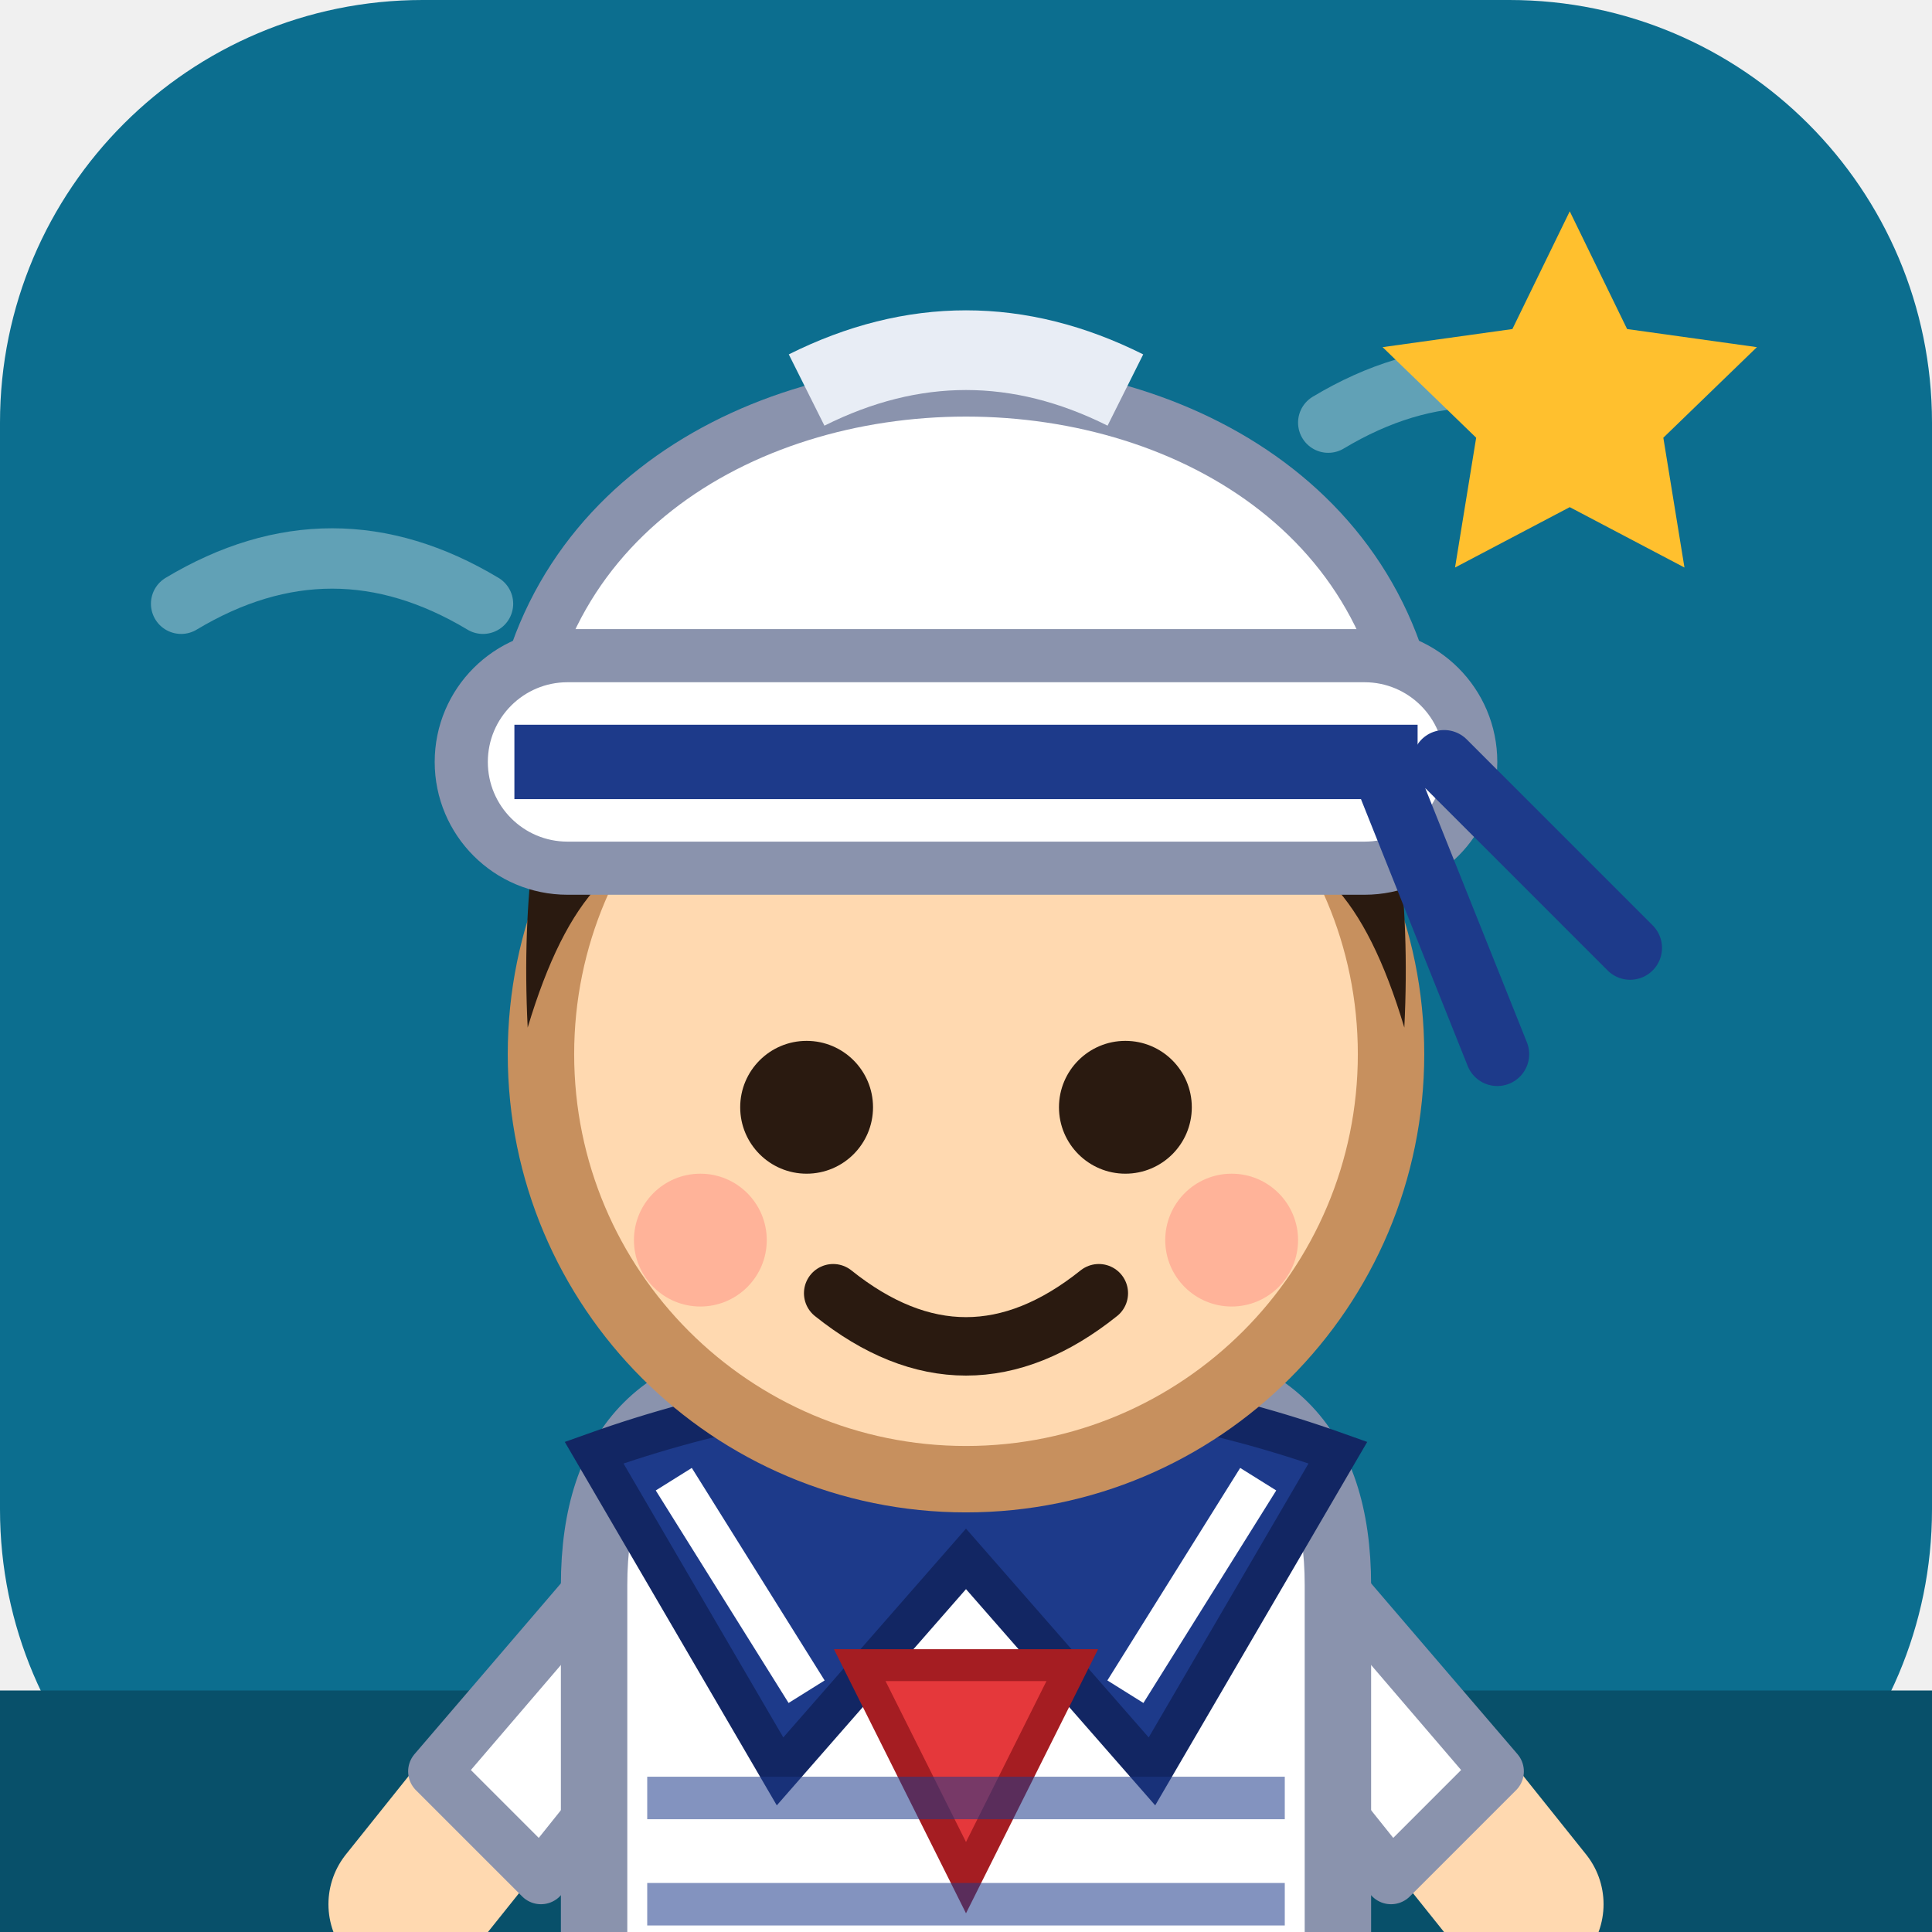
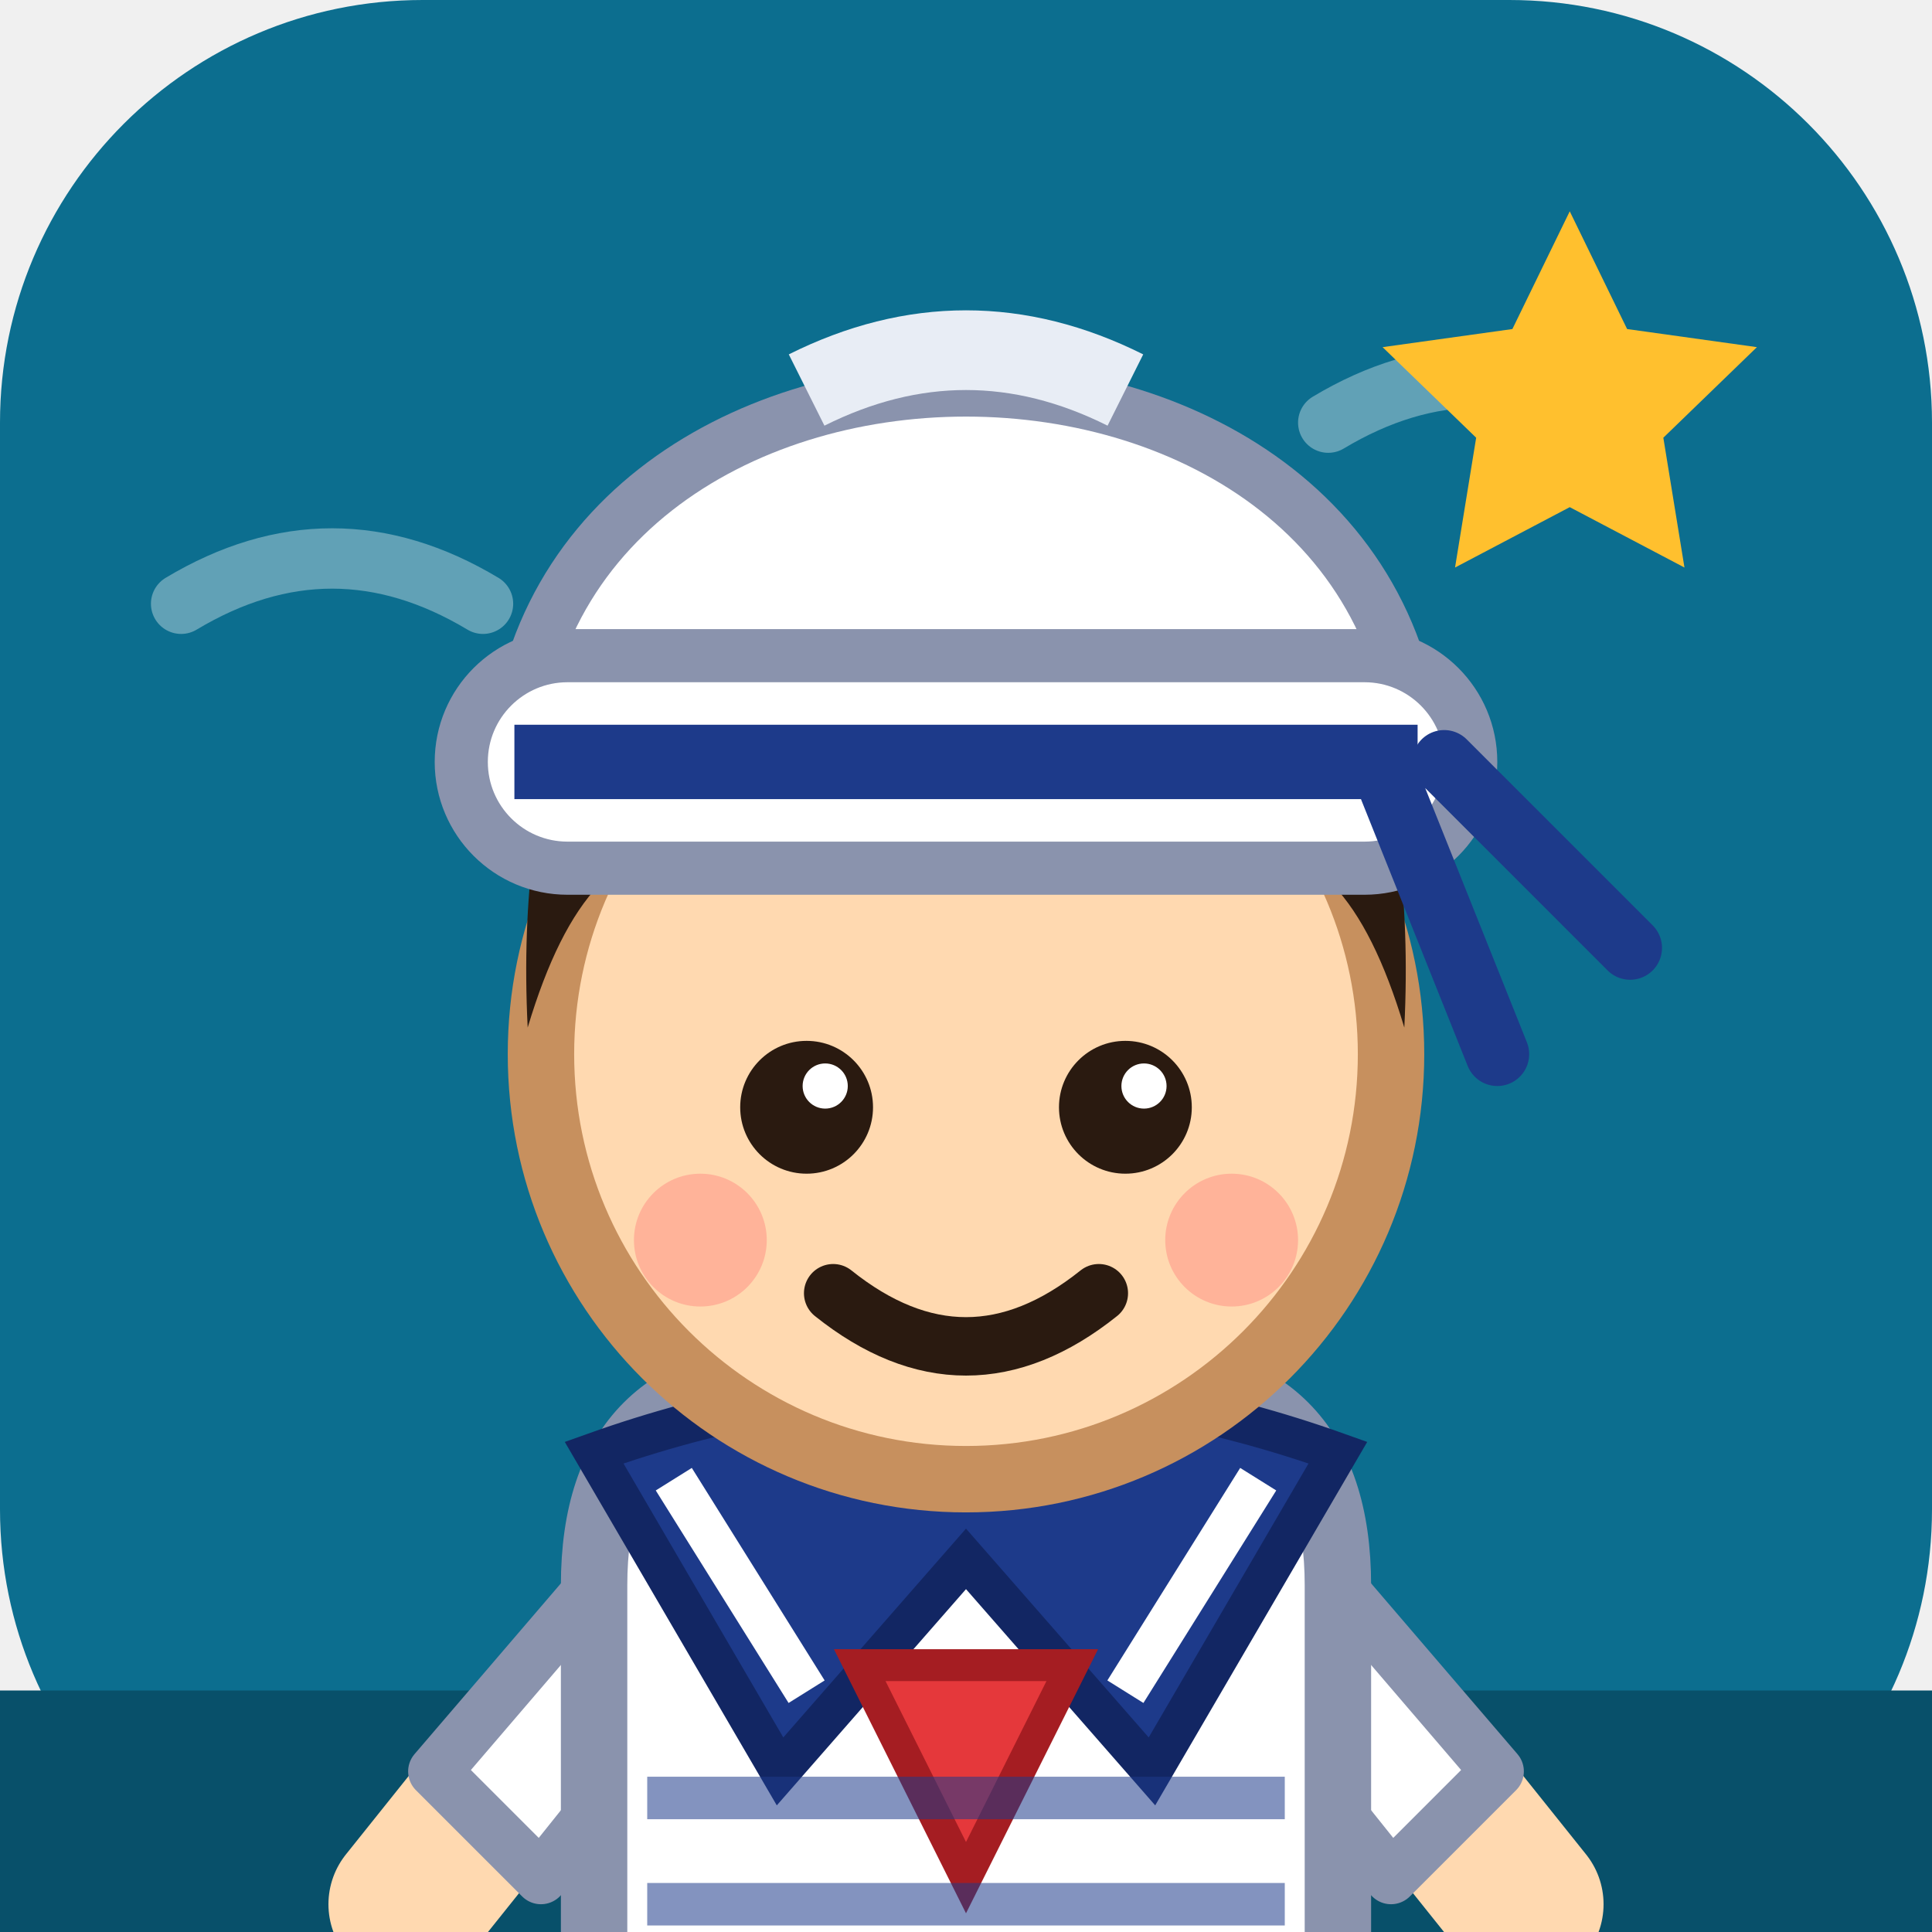
<svg xmlns="http://www.w3.org/2000/svg" viewBox="0 0 64 64">
  <rect width="64" height="64" rx="14" fill="#0C6E8F" />
  <rect y="56" width="64" height="8" fill="#08506A" />
  <path d="M6 20q5-3 10 0M44 14q5-3 10 0" stroke="#fff" stroke-opacity=".35" stroke-width="2" fill="none" stroke-linecap="round" />
  <g transform="translate(32 49) scale(.88)">
    <g>
      <ellipse cx="0" cy="44" rx="20" ry="5" fill="rgba(0,0,0,.35)" />
      <g>
        <rect x="-10" y="26" width="7" height="17" rx="3" fill="#ffd9b0" stroke="#c7905e" stroke-width="2" />
        <rect x="-12" y="40" width="10" height="5" rx="2" fill="#fff" stroke="#999" stroke-width="1.5" />
      </g>
      <g>
        <rect x="3" y="26" width="7" height="17" rx="3" fill="#ffd9b0" stroke="#c7905e" stroke-width="2" />
        <rect x="2" y="40" width="10" height="5" rx="2" fill="#fff" stroke="#999" stroke-width="1.5" />
      </g>
      <path d="M-14 18h28v10a3 3 0 0 1-3 3h-8l-3-4-3 4h-8a3 3 0 0 1-3-3z" fill="#1d3a8a" stroke="#122663" stroke-width="2.5" stroke-linejoin="round" />
      <g>
        <path d="M-13 6l-8 10" stroke="#ffd9b0" stroke-width="6" stroke-linecap="round" />
        <path d="M-14 4l-6 7 4 4 4-5" fill="#ffffff" stroke="#8a93ad" stroke-width="2" stroke-linejoin="round" />
      </g>
      <g>
        <path d="M13 6l8 10" stroke="#ffd9b0" stroke-width="6" stroke-linecap="round" />
        <path d="M14 4l6 7-4 4-4-5" fill="#ffffff" stroke="#8a93ad" stroke-width="2" stroke-linejoin="round" />
      </g>
      <path d="M-14 4q0-8 8-8h12q8 0 8 8v15h-28z" fill="#ffffff" stroke="#8a93ad" stroke-width="2.5" />
      <path d="M-14 -1L-7 11L0 3L7 11L14 -1Q0 -6 -14 -1Z" fill="#1d3a8a" stroke="#122663" stroke-width="1.5" />
      <path d="M-11 0L-6 8M11 0L6 8" stroke="#fff" stroke-width="1.6" />
      <path d="M-4 7l4 8 4-8z" fill="#e5383b" stroke="#a51d22" stroke-width="1.2" />
      <path d="M-12 12h24M-12 16h24" stroke="#1d3a8a" stroke-width="1.6" opacity=".55" />
      <circle cx="0" cy="-16" r="16" fill="#ffd9b0" stroke="#c7905e" stroke-width="2.5" />
      <path d="M-16.5 -17 C-17 -27 -14 -33 -11 -34 L11 -34 C14 -33 17 -27 16.5 -17 C15 -22 13 -24 10 -24 L-10 -24 C-13 -24 -15 -22 -16.5 -17Z" fill="#2a1a10" />
      <path d="M-12 -34l1.5-3 1.5 3 1.5-3 1.5 3 1.5-3 1.5 3 1.5-3 1.5 3 1.5-3 1.5 3 1.5-3 1.5 3 1.5-3 1.5 3 1.5-3 1.5 3" fill="#2a1a10" stroke="#2a1a10" stroke-width="1.5" stroke-linejoin="round" />
      <circle cx="-6" cy="-14" r="2.5" fill="#2a1a10" />
      <circle cx="6" cy="-14" r="2.5" fill="#2a1a10" />
+       <circle cx="-5.3" cy="-14.8" r=".85" fill="#fff" />
+       <circle cx="6.7" cy="-14.8" r=".85" fill="#fff" />
      <path d="M-5 -7q5 4 10 0" stroke="#2a1a10" stroke-width="2.2" fill="none" stroke-linecap="round" />
      <circle cx="-10" cy="-9" r="2.5" fill="#ff9a8a" opacity=".6" />
      <circle cx="10" cy="-9" r="2.5" fill="#ff9a8a" opacity=".6" />
      <g>
        <path d="M-17 -26C-17 -46 17 -46 17 -26z" fill="#fff" stroke="#8a93ad" stroke-width="2" />
        <path d="M-6 -41q6-3 12 0" stroke="#e8edf5" stroke-width="3" fill="none" />
        <rect x="-19" y="-31" width="38" height="8" rx="4" fill="#fff" stroke="#8a93ad" stroke-width="2" />
        <path d="M-17 -27h34" stroke="#1d3a8a" stroke-width="2.8" />
        <path d="M16 -26l4 10M18 -27l7 7" stroke="#1d3a8a" stroke-width="2.4" stroke-linecap="round" />
      </g>
    </g>
  </g>
  <path d="M52 7l1.9 3.9 4.3.6-3.1 3 .7 4.3-3.8-2-3.8 2 .7-4.3-3.1-3 4.3-.6z" fill="#FFC02E" />
</svg>
